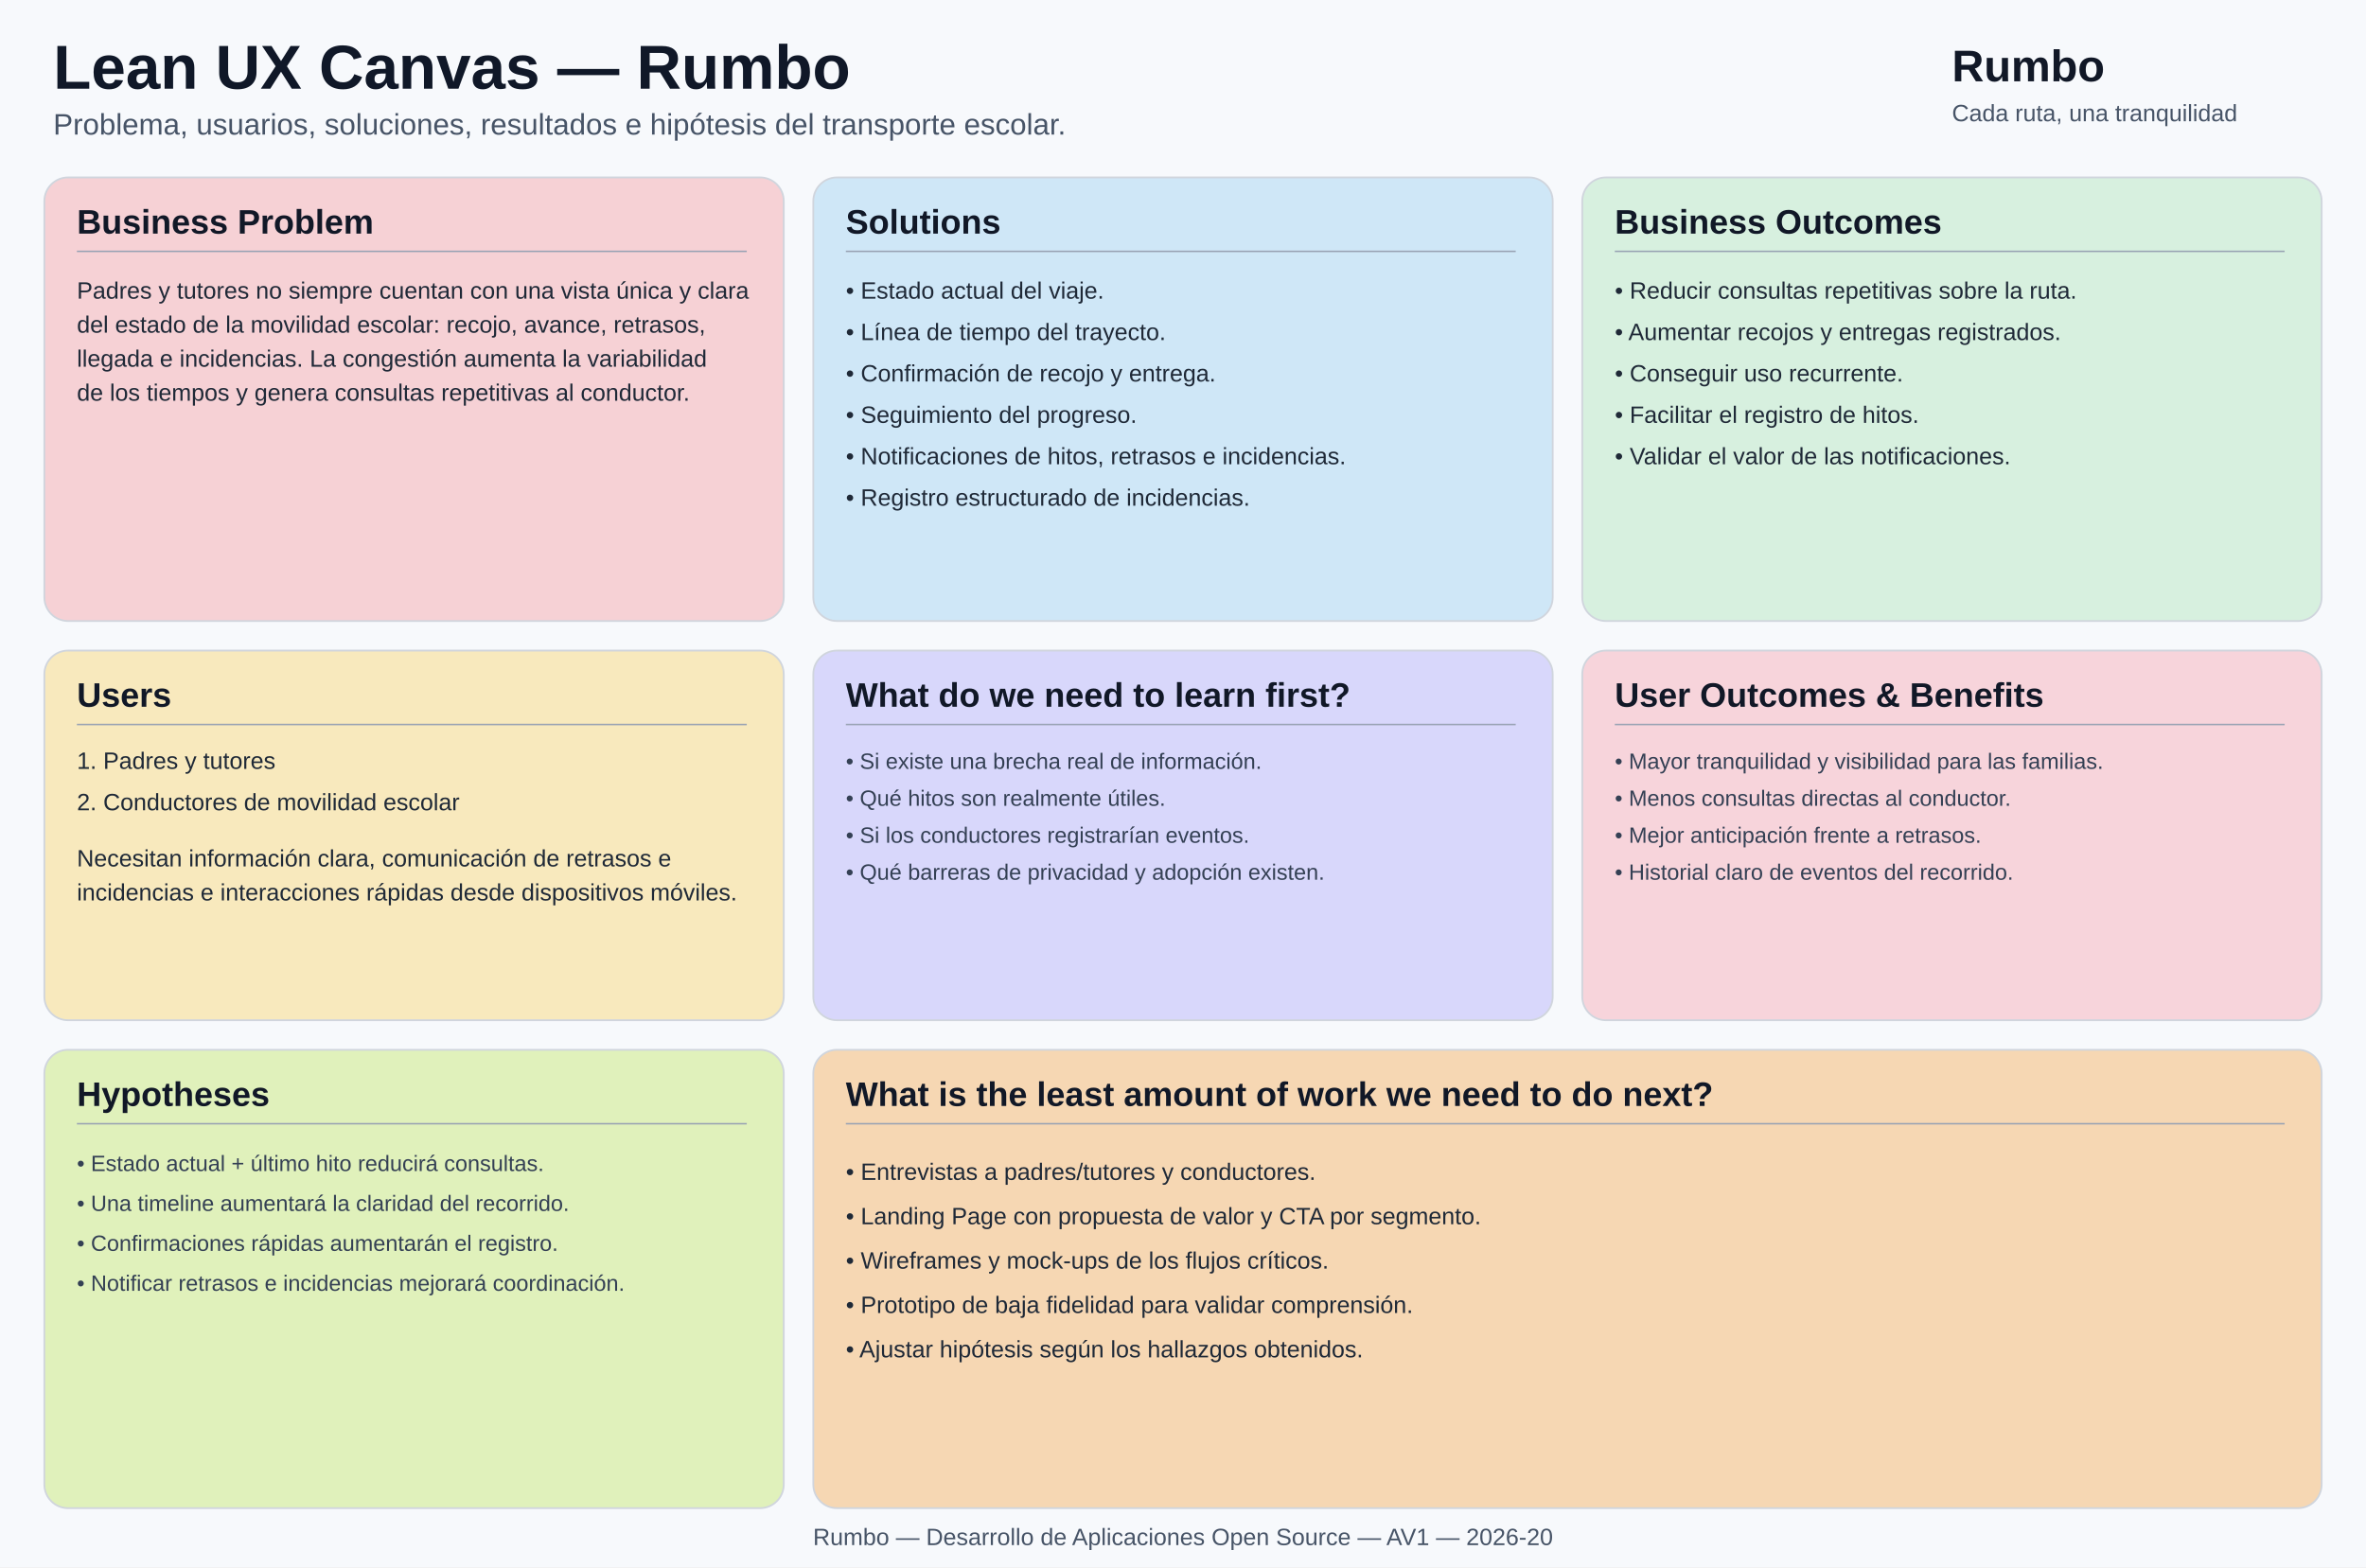
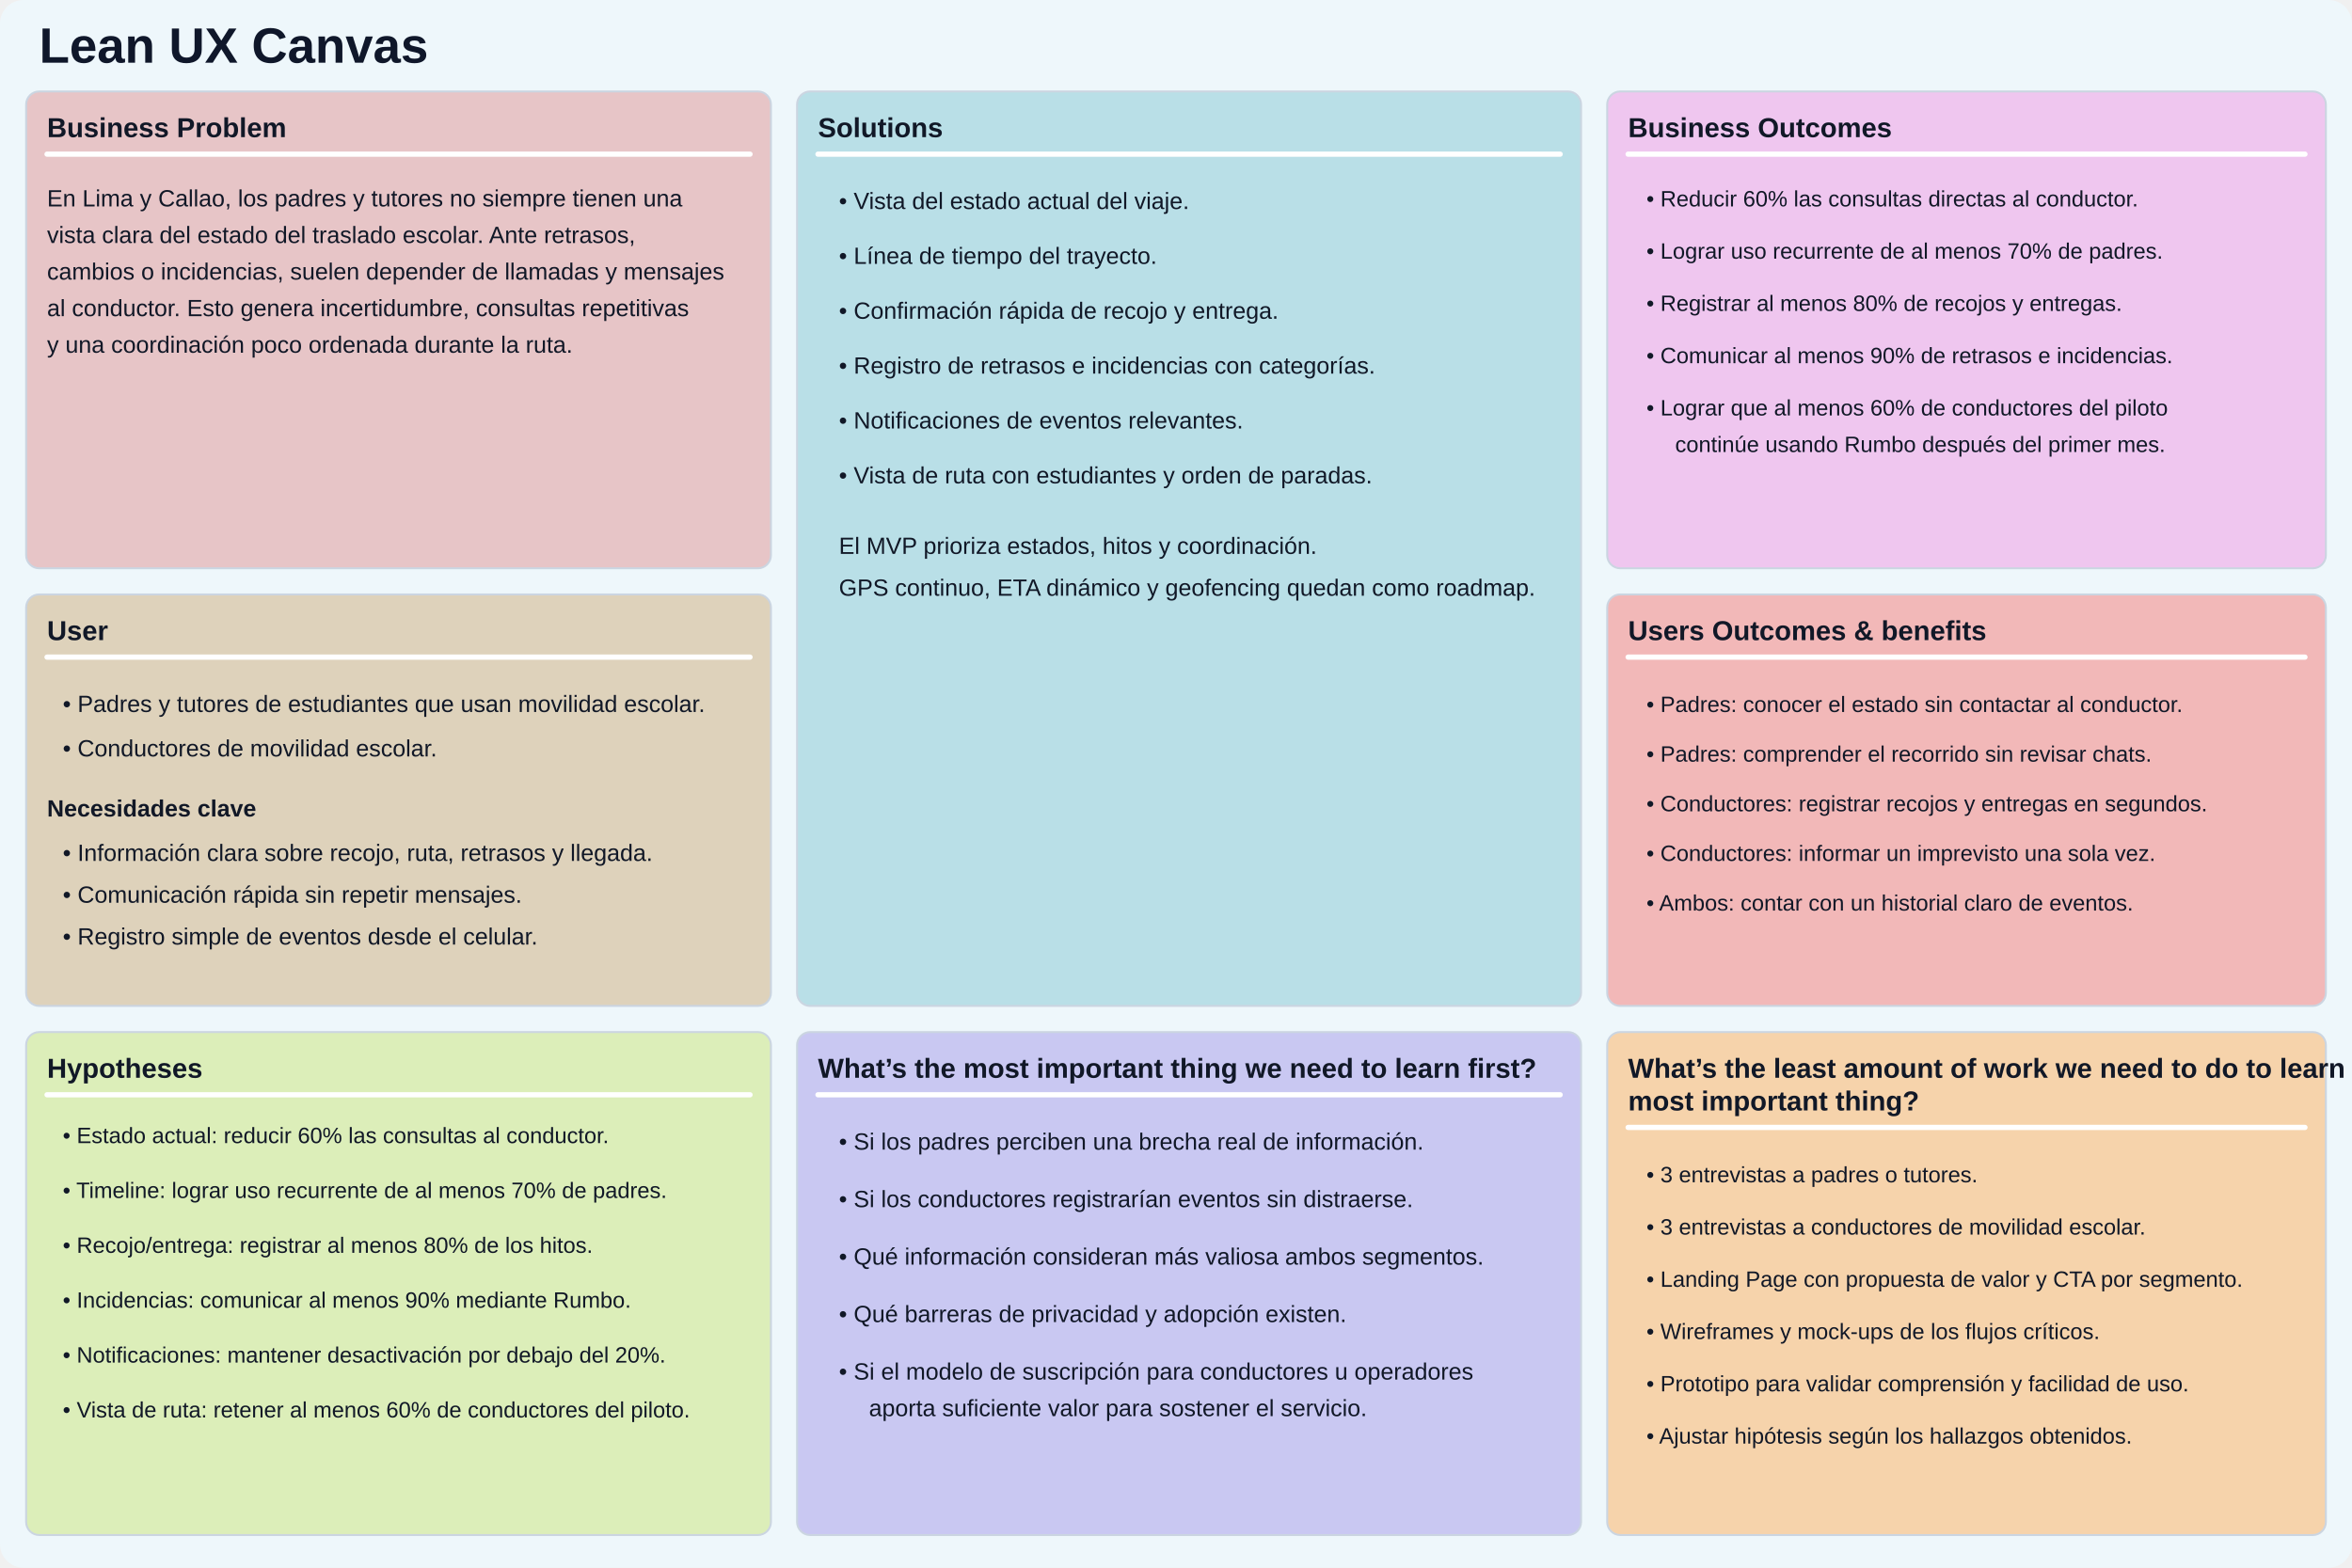
- <svg xmlns="http://www.w3.org/2000/svg" width="1600" height="1060" viewBox="0 0 1600 1060">
-   <rect width="1600" height="1060" fill="#f7f9fc" />
+ <svg xmlns="http://www.w3.org/2000/svg" width="1800" height="1200" viewBox="0 0 1800 1200">
+   <rect width="1800" height="1200" rx="18" fill="#eef7fb" />
  <style>
-     .title{font:700 42px Arial,sans-serif;fill:#101828}.subtitle{font:400 20px Arial,sans-serif;fill:#475467}.h{font:700 23px Arial,sans-serif;fill:#111827}.b{font:400 16px Arial,sans-serif;fill:#1f2937}.small{font:400 15px Arial,sans-serif;fill:#344054}.card{stroke:#d0d5dd;stroke-width:1.2;rx:16;ry:16}.line{stroke:#98a2b3;stroke-width:1}.brand{font:700 30px Arial,sans-serif;fill:#111827}.tag{font:400 16px Arial,sans-serif;fill:#475467}
+     .title{font:700 38px Arial,sans-serif;fill:#0f172a}.h{font:700 21px Arial,sans-serif;fill:#111827}.b{font:400 18px Arial,sans-serif;fill:#111827}.s{font:400 17px Arial,sans-serif;fill:#111827}.card{stroke:#cbd5e1;stroke-width:1.5}.rule{stroke:#ffffff;stroke-width:4;stroke-linecap:round}
  </style>
-   <text x="36" y="60" class="title">Lean UX Canvas — Rumbo</text>
-   <text x="36" y="91" class="subtitle">Problema, usuarios, soluciones, resultados e hipótesis del transporte escolar.</text>
-   <text x="1320" y="55" class="brand">Rumbo</text>
-   <text x="1320" y="82" class="tag">Cada ruta, una tranquilidad</text>
-   <rect x="30" y="120" width="500" height="300" class="card" fill="#f6d1d5" />
-   <rect x="550" y="120" width="500" height="300" class="card" fill="#cfe7f7" />
-   <rect x="1070" y="120" width="500" height="300" class="card" fill="#d7f0df" />
-   <text x="52" y="158" class="h">Business Problem</text>
-   <line x1="52" y1="170" x2="505" y2="170" class="line" />
-   <text x="52" y="202" class="b">
-     <tspan x="52" dy="0">Padres y tutores no siempre cuentan con una vista única y clara</tspan>
-     <tspan x="52" dy="23">del estado de la movilidad escolar: recojo, avance, retrasos,</tspan>
-     <tspan x="52" dy="23">llegada e incidencias. La congestión aumenta la variabilidad</tspan>
-     <tspan x="52" dy="23">de los tiempos y genera consultas repetitivas al conductor.</tspan>
+   <text x="30" y="48" class="title">Lean UX Canvas</text>
+   <rect x="20" y="70" width="570" height="365" rx="10" class="card" fill="#e7c5c7" />
+   <text x="36" y="105" class="h">Business Problem</text>
+   <line x1="36" y1="118" x2="574" y2="118" class="rule" />
+   <text x="36" y="158" class="b">
+     <tspan x="36" dy="0">En Lima y Callao, los padres y tutores no siempre tienen una</tspan>
+     <tspan x="36" dy="28">vista clara del estado del traslado escolar. Ante retrasos,</tspan>
+     <tspan x="36" dy="28">cambios o incidencias, suelen depender de llamadas y mensajes</tspan>
+     <tspan x="36" dy="28">al conductor. Esto genera incertidumbre, consultas repetitivas</tspan>
+     <tspan x="36" dy="28">y una coordinación poco ordenada durante la ruta.</tspan>
  </text>
-   <text x="572" y="158" class="h">Solutions</text>
-   <line x1="572" y1="170" x2="1025" y2="170" class="line" />
-   <text x="572" y="202" class="b">
-     <tspan x="572" dy="0">• Estado actual del viaje.</tspan>
-     <tspan x="572" dy="28">• Línea de tiempo del trayecto.</tspan>
-     <tspan x="572" dy="28">• Confirmación de recojo y entrega.</tspan>
-     <tspan x="572" dy="28">• Seguimiento del progreso.</tspan>
-     <tspan x="572" dy="28">• Notificaciones de hitos, retrasos e incidencias.</tspan>
-     <tspan x="572" dy="28">• Registro estructurado de incidencias.</tspan>
+   <rect x="20" y="455" width="570" height="315" rx="10" class="card" fill="#ded2bb" />
+   <text x="36" y="490" class="h">User</text>
+   <line x1="36" y1="503" x2="574" y2="503" class="rule" />
+   <text x="48" y="545" class="b">
+     <tspan x="48" dy="0">• Padres y tutores de estudiantes que usan movilidad escolar.</tspan>
+     <tspan x="48" dy="34">• Conductores de movilidad escolar.</tspan>
+     <tspan x="36" dy="46" font-weight="700">Necesidades clave</tspan>
+     <tspan x="48" dy="34">• Información clara sobre recojo, ruta, retrasos y llegada.</tspan>
+     <tspan x="48" dy="32">• Comunicación rápida sin repetir mensajes.</tspan>
+     <tspan x="48" dy="32">• Registro simple de eventos desde el celular.</tspan>
  </text>
-   <text x="1092" y="158" class="h">Business Outcomes</text>
-   <line x1="1092" y1="170" x2="1545" y2="170" class="line" />
-   <text x="1092" y="202" class="b">
-     <tspan x="1092" dy="0">• Reducir consultas repetitivas sobre la ruta.</tspan>
-     <tspan x="1092" dy="28">• Aumentar recojos y entregas registrados.</tspan>
-     <tspan x="1092" dy="28">• Conseguir uso recurrente.</tspan>
-     <tspan x="1092" dy="28">• Facilitar el registro de hitos.</tspan>
-     <tspan x="1092" dy="28">• Validar el valor de las notificaciones.</tspan>
+   <rect x="20" y="790" width="570" height="385" rx="10" class="card" fill="#dceeb9" />
+   <text x="36" y="825" class="h">Hypotheses</text>
+   <line x1="36" y1="838" x2="574" y2="838" class="rule" />
+   <text x="48" y="875" class="s">
+     <tspan x="48" dy="0">• Estado actual: reducir 60% las consultas al conductor.</tspan>
+     <tspan x="48" dy="42">• Timeline: lograr uso recurrente de al menos 70% de padres.</tspan>
+     <tspan x="48" dy="42">• Recojo/entrega: registrar al menos 80% de los hitos.</tspan>
+     <tspan x="48" dy="42">• Incidencias: comunicar al menos 90% mediante Rumbo.</tspan>
+     <tspan x="48" dy="42">• Notificaciones: mantener desactivación por debajo del 20%.</tspan>
+     <tspan x="48" dy="42">• Vista de ruta: retener al menos 60% de conductores del piloto.</tspan>
  </text>
-   <rect x="30" y="440" width="500" height="250" class="card" fill="#f8e9bd" />
-   <rect x="550" y="440" width="500" height="250" class="card" fill="#d8d7fb" />
-   <rect x="1070" y="440" width="500" height="250" class="card" fill="#f7d4db" />
-   <text x="52" y="478" class="h">Users</text>
-   <line x1="52" y1="490" x2="505" y2="490" class="line" />
-   <text x="52" y="520" class="b">
-     <tspan x="52" dy="0">1. Padres y tutores</tspan>
-     <tspan x="52" dy="28">2. Conductores de movilidad escolar</tspan>
-     <tspan x="52" dy="38">Necesitan información clara, comunicación de retrasos e</tspan>
-     <tspan x="52" dy="23">incidencias e interacciones rápidas desde dispositivos móviles.</tspan>
+   <rect x="610" y="70" width="600" height="700" rx="10" class="card" fill="#b9dfe7" />
+   <text x="626" y="105" class="h">Solutions</text>
+   <line x1="626" y1="118" x2="1194" y2="118" class="rule" />
+   <text x="642" y="160" class="b">
+     <tspan x="642" dy="0">• Vista del estado actual del viaje.</tspan>
+     <tspan x="642" dy="42">• Línea de tiempo del trayecto.</tspan>
+     <tspan x="642" dy="42">• Confirmación rápida de recojo y entrega.</tspan>
+     <tspan x="642" dy="42">• Registro de retrasos e incidencias con categorías.</tspan>
+     <tspan x="642" dy="42">• Notificaciones de eventos relevantes.</tspan>
+     <tspan x="642" dy="42">• Vista de ruta con estudiantes y orden de paradas.</tspan>
+     <tspan x="642" dy="54">El MVP prioriza estados, hitos y coordinación.</tspan>
+     <tspan x="642" dy="32">GPS continuo, ETA dinámico y geofencing quedan como roadmap.</tspan>
  </text>
-   <text x="572" y="478" class="h">What do we need to learn first?</text>
-   <line x1="572" y1="490" x2="1025" y2="490" class="line" />
-   <text x="572" y="520" class="small">
-     <tspan x="572" dy="0">• Si existe una brecha real de información.</tspan>
-     <tspan x="572" dy="25">• Qué hitos son realmente útiles.</tspan>
-     <tspan x="572" dy="25">• Si los conductores registrarían eventos.</tspan>
-     <tspan x="572" dy="25">• Qué barreras de privacidad y adopción existen.</tspan>
+   <rect x="610" y="790" width="600" height="385" rx="10" class="card" fill="#c9c8f2" />
+   <text x="626" y="825" class="h">What’s the most important thing we need to learn first?</text>
+   <line x1="626" y1="838" x2="1194" y2="838" class="rule" />
+   <text x="642" y="880" class="b">
+     <tspan x="642" dy="0">• Si los padres perciben una brecha real de información.</tspan>
+     <tspan x="642" dy="44">• Si los conductores registrarían eventos sin distraerse.</tspan>
+     <tspan x="642" dy="44">• Qué información consideran más valiosa ambos segmentos.</tspan>
+     <tspan x="642" dy="44">• Qué barreras de privacidad y adopción existen.</tspan>
+     <tspan x="642" dy="44">• Si el modelo de suscripción para conductores u operadores</tspan>
+     <tspan x="665" dy="28">aporta suficiente valor para sostener el servicio.</tspan>
  </text>
-   <text x="1092" y="478" class="h">User Outcomes &amp; Benefits</text>
-   <line x1="1092" y1="490" x2="1545" y2="490" class="line" />
-   <text x="1092" y="520" class="small">
-     <tspan x="1092" dy="0">• Mayor tranquilidad y visibilidad para las familias.</tspan>
-     <tspan x="1092" dy="25">• Menos consultas directas al conductor.</tspan>
-     <tspan x="1092" dy="25">• Mejor anticipación frente a retrasos.</tspan>
-     <tspan x="1092" dy="25">• Historial claro de eventos del recorrido.</tspan>
+   <rect x="1230" y="70" width="550" height="365" rx="10" class="card" fill="#efc6ef" />
+   <text x="1246" y="105" class="h">Business Outcomes</text>
+   <line x1="1246" y1="118" x2="1764" y2="118" class="rule" />
+   <text x="1260" y="158" class="s">
+     <tspan x="1260" dy="0">• Reducir 60% las consultas directas al conductor.</tspan>
+     <tspan x="1260" dy="40">• Lograr uso recurrente de al menos 70% de padres.</tspan>
+     <tspan x="1260" dy="40">• Registrar al menos 80% de recojos y entregas.</tspan>
+     <tspan x="1260" dy="40">• Comunicar al menos 90% de retrasos e incidencias.</tspan>
+     <tspan x="1260" dy="40">• Lograr que al menos 60% de conductores del piloto</tspan>
+     <tspan x="1282" dy="28">continúe usando Rumbo después del primer mes.</tspan>
  </text>
-   <rect x="30" y="710" width="500" height="310" class="card" fill="#e0f1bb" />
-   <rect x="550" y="710" width="1020" height="310" class="card" fill="#f6d7b3" />
-   <text x="52" y="748" class="h">Hypotheses</text>
-   <line x1="52" y1="760" x2="505" y2="760" class="line" />
-   <text x="52" y="792" class="small">
-     <tspan x="52" dy="0">• Estado actual + último hito reducirá consultas.</tspan>
-     <tspan x="52" dy="27">• Una timeline aumentará la claridad del recorrido.</tspan>
-     <tspan x="52" dy="27">• Confirmaciones rápidas aumentarán el registro.</tspan>
-     <tspan x="52" dy="27">• Notificar retrasos e incidencias mejorará coordinación.</tspan>
+   <rect x="1230" y="455" width="550" height="315" rx="10" class="card" fill="#f2b8b8" />
+   <text x="1246" y="490" class="h">Users Outcomes &amp; benefits</text>
+   <line x1="1246" y1="503" x2="1764" y2="503" class="rule" />
+   <text x="1260" y="545" class="s">
+     <tspan x="1260" dy="0">• Padres: conocer el estado sin contactar al conductor.</tspan>
+     <tspan x="1260" dy="38">• Padres: comprender el recorrido sin revisar chats.</tspan>
+     <tspan x="1260" dy="38">• Conductores: registrar recojos y entregas en segundos.</tspan>
+     <tspan x="1260" dy="38">• Conductores: informar un imprevisto una sola vez.</tspan>
+     <tspan x="1260" dy="38">• Ambos: contar con un historial claro de eventos.</tspan>
  </text>
-   <text x="572" y="748" class="h">What is the least amount of work we need to do next?</text>
-   <line x1="572" y1="760" x2="1545" y2="760" class="line" />
-   <text x="572" y="798" class="b">
-     <tspan x="572" dy="0">• Entrevistas a padres/tutores y conductores.</tspan>
-     <tspan x="572" dy="30">• Landing Page con propuesta de valor y CTA por segmento.</tspan>
-     <tspan x="572" dy="30">• Wireframes y mock-ups de los flujos críticos.</tspan>
-     <tspan x="572" dy="30">• Prototipo de baja fidelidad para validar comprensión.</tspan>
-     <tspan x="572" dy="30">• Ajustar hipótesis según los hallazgos obtenidos.</tspan>
+   <rect x="1230" y="790" width="550" height="385" rx="10" class="card" fill="#f6d3ab" />
+   <text x="1246" y="825" class="h">What’s the least amount of work we need to do to learn the next</text>
+   <text x="1246" y="850" class="h">most important thing?</text>
+   <line x1="1246" y1="863" x2="1764" y2="863" class="rule" />
+   <text x="1260" y="905" class="s">
+     <tspan x="1260" dy="0">• 3 entrevistas a padres o tutores.</tspan>
+     <tspan x="1260" dy="40">• 3 entrevistas a conductores de movilidad escolar.</tspan>
+     <tspan x="1260" dy="40">• Landing Page con propuesta de valor y CTA por segmento.</tspan>
+     <tspan x="1260" dy="40">• Wireframes y mock-ups de los flujos críticos.</tspan>
+     <tspan x="1260" dy="40">• Prototipo para validar comprensión y facilidad de uso.</tspan>
+     <tspan x="1260" dy="40">• Ajustar hipótesis según los hallazgos obtenidos.</tspan>
  </text>
-   <text x="800" y="1045" text-anchor="middle" class="tag">Rumbo — Desarrollo de Aplicaciones Open Source — AV1 — 2026-20</text>
</svg>
